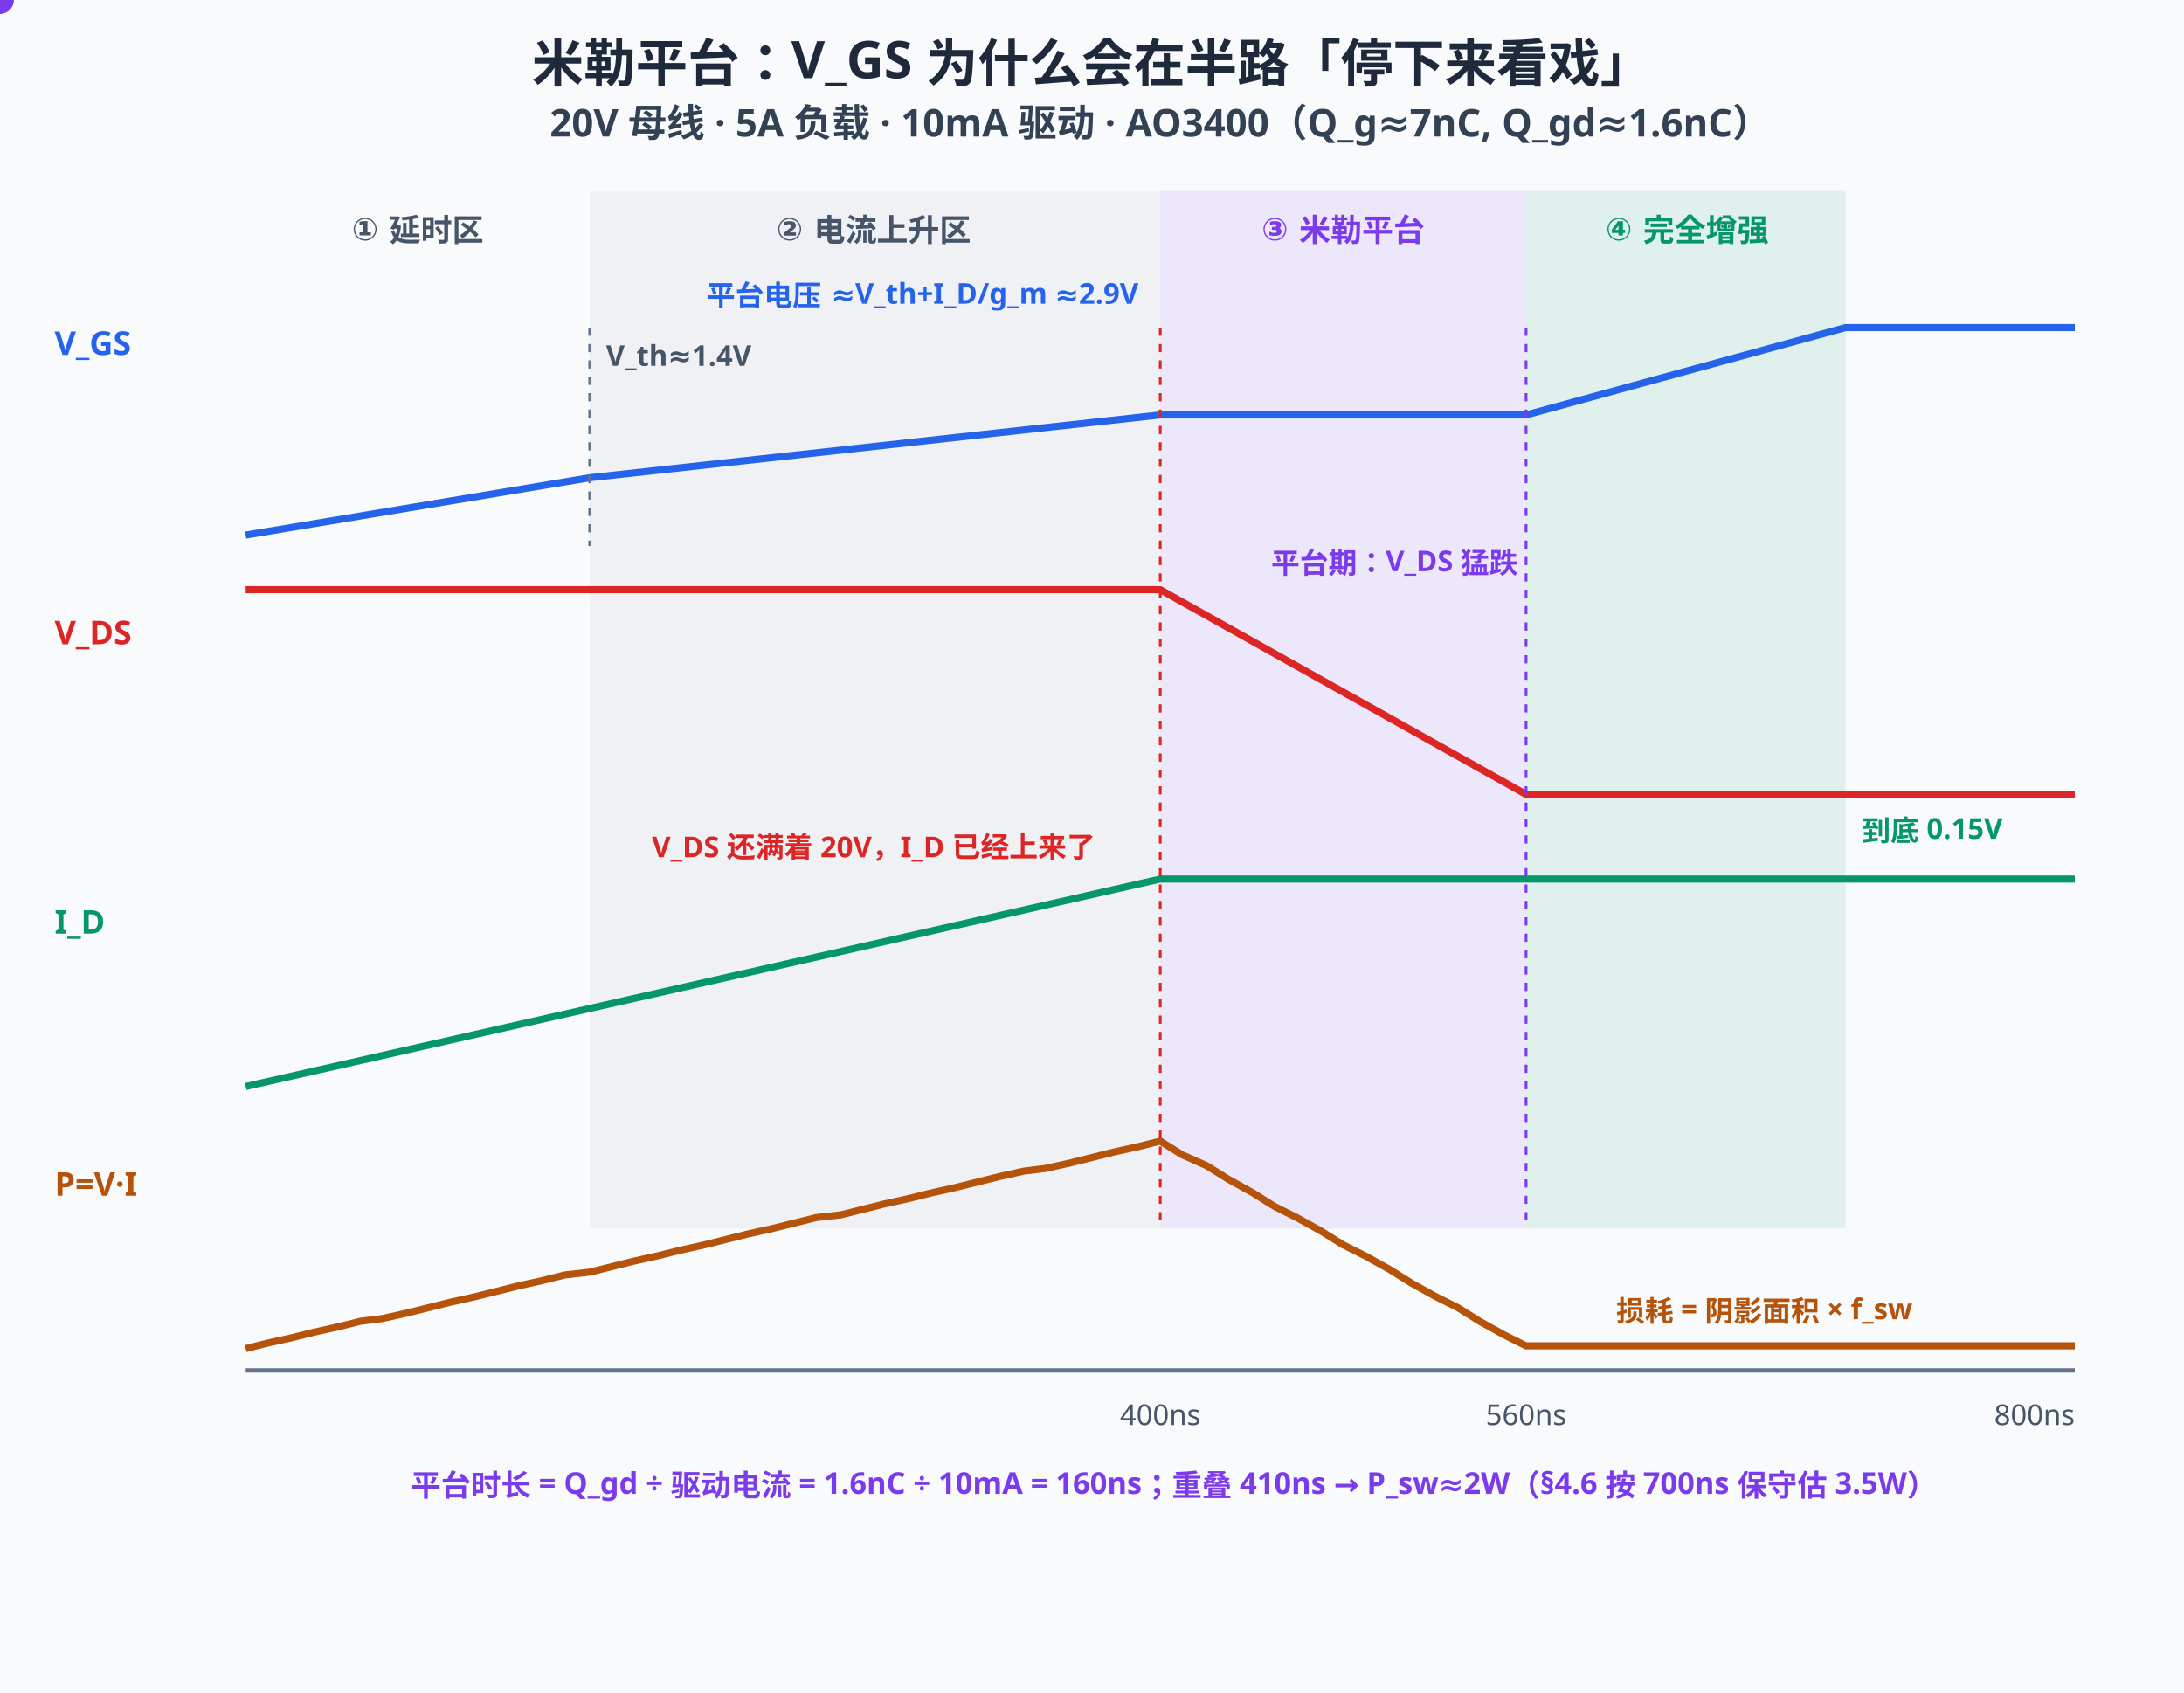
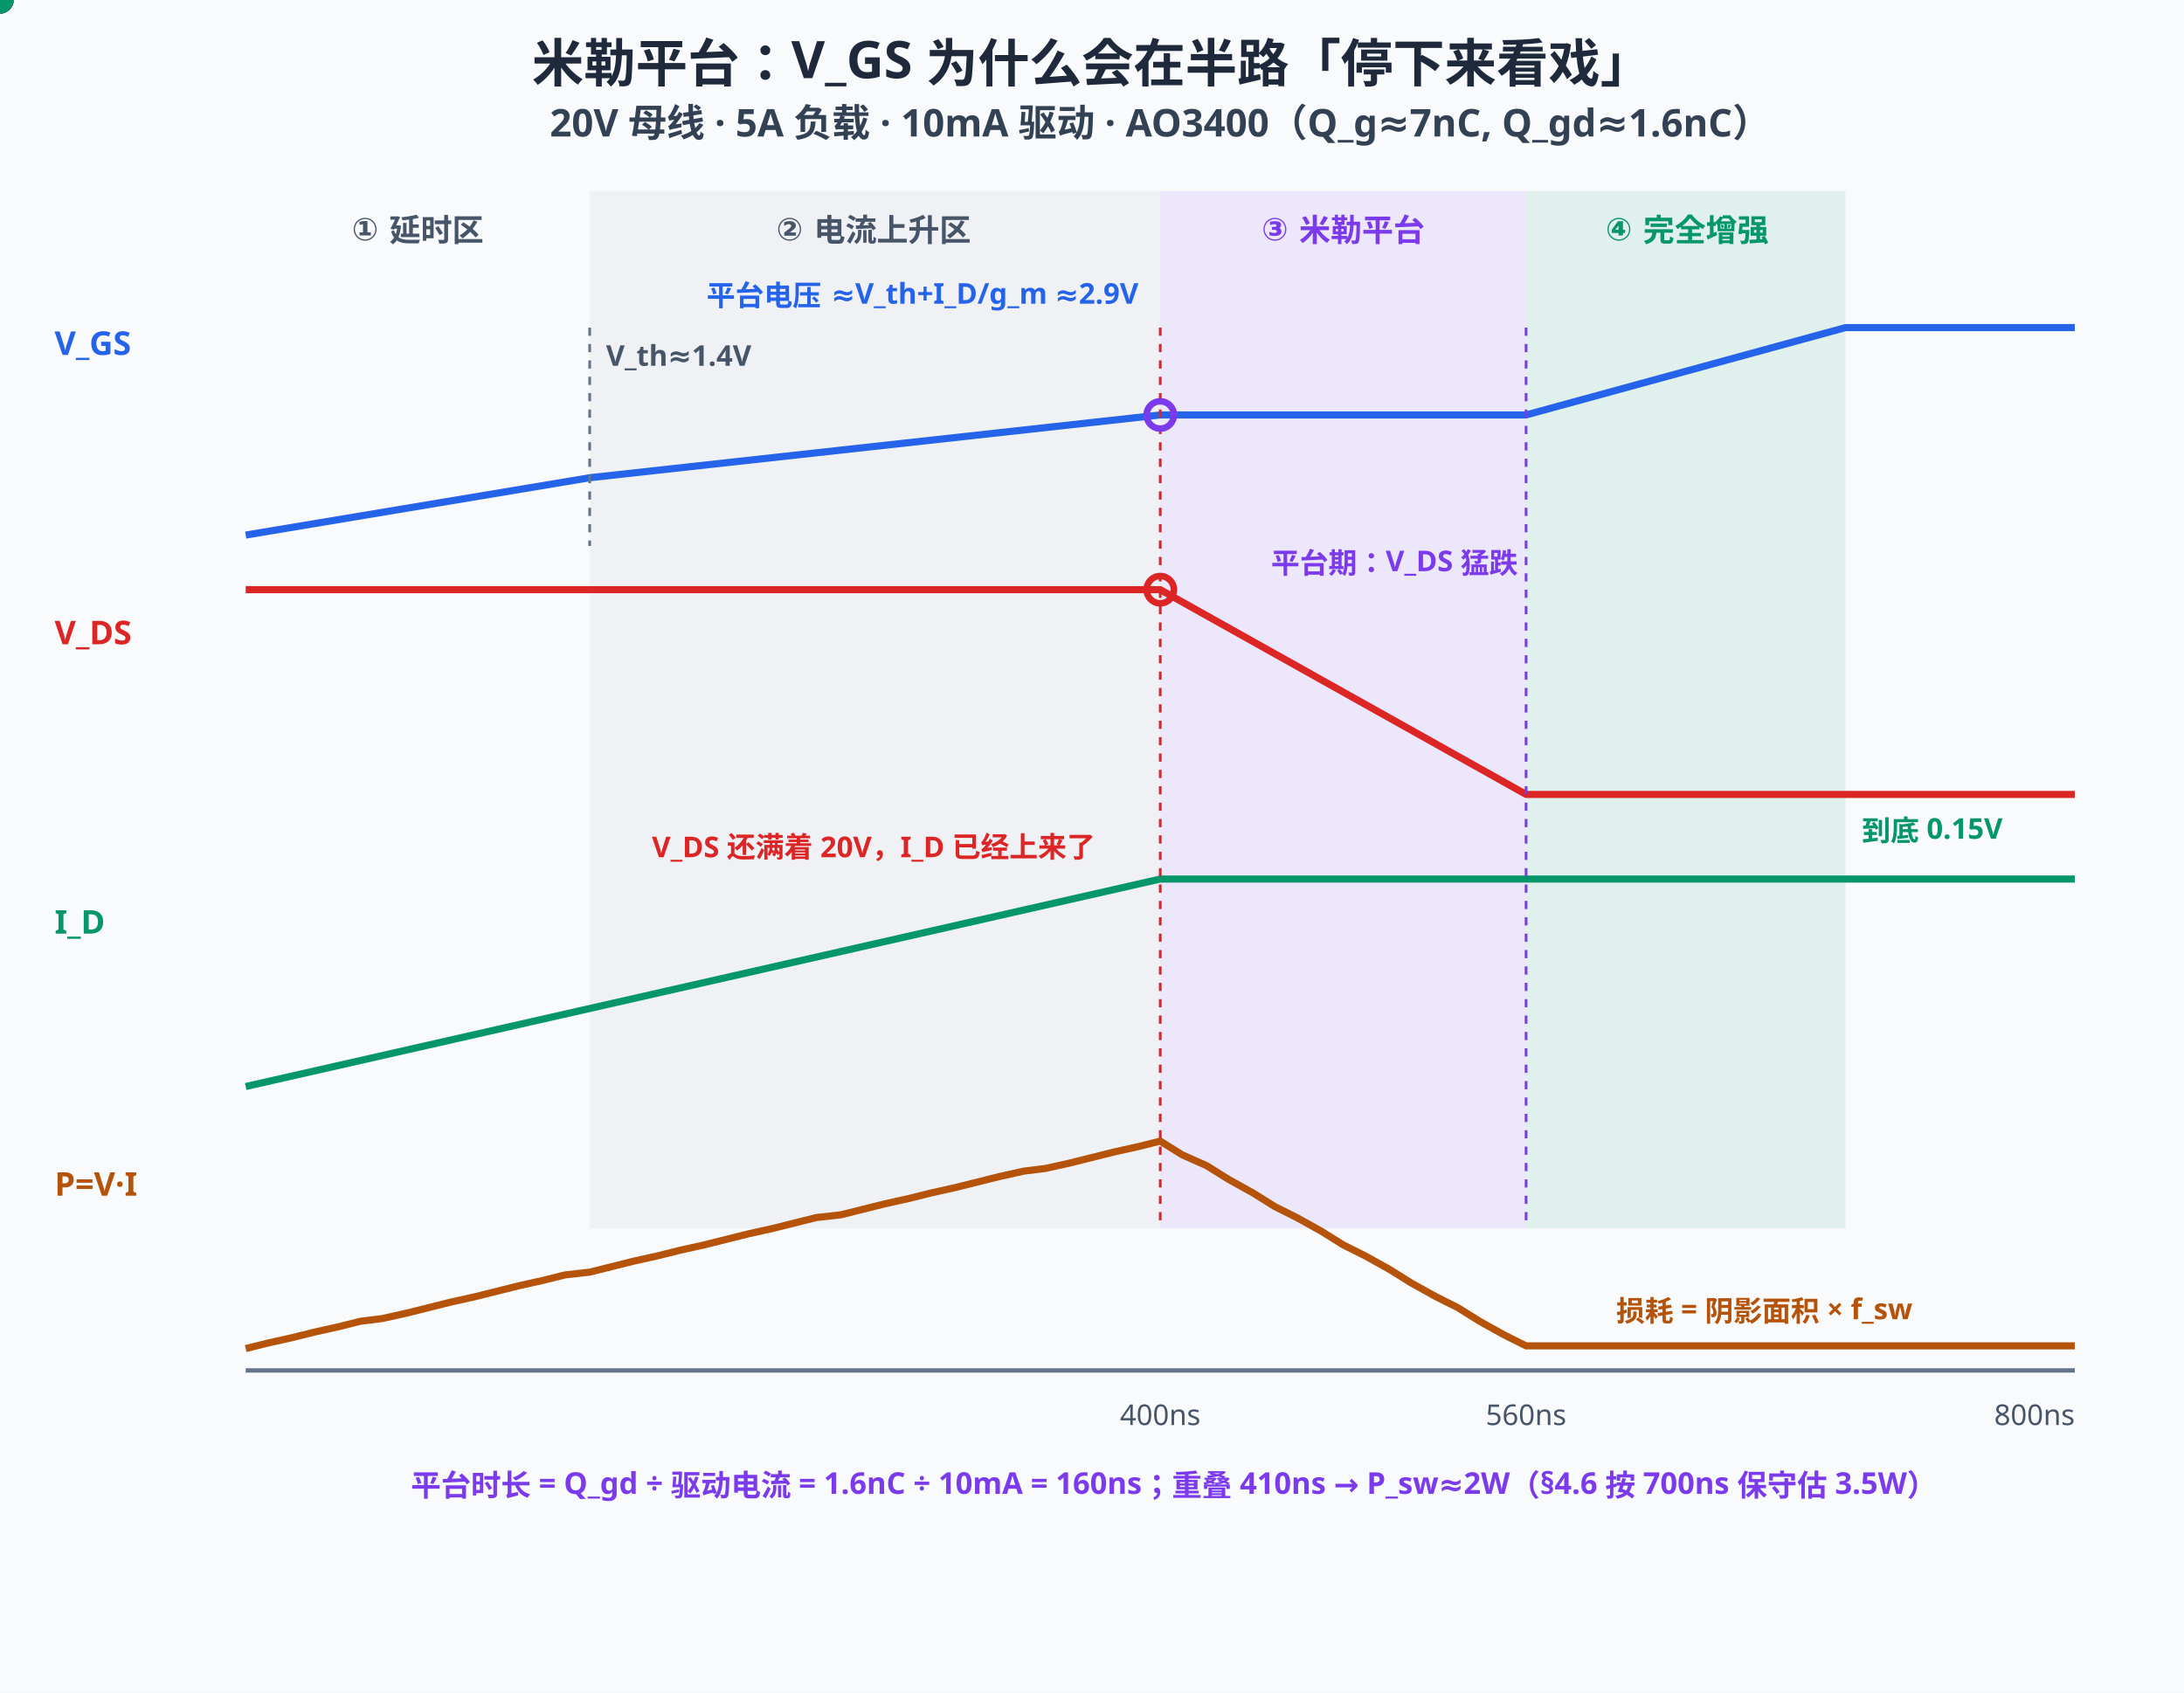
<svg xmlns="http://www.w3.org/2000/svg" width="800" height="620" viewBox="0 0 800 620">
  <rect width="800" height="620" fill="#f8fafc" />
  <style>
text{font-family:"Segoe UI","Microsoft YaHei",sans-serif;}
@media (prefers-color-scheme: dark){
rect[fill="#f8fafc"]{fill:#0f172a}
[fill="#1e293b"]{fill:#f1f5f9}[stroke="#1e293b"]{stroke:#f1f5f9}
[fill="#334155"]{fill:#e2e8f0}[stroke="#334155"]{stroke:#e2e8f0}
[fill="#475569"]{fill:#cbd5e1}[stroke="#475569"]{stroke:#cbd5e1}
[fill="#64748b"]{fill:#94a3b8}[stroke="#64748b"]{stroke:#94a3b8}
[fill="#dbeafe"]{fill:#1e3a8a}[fill="#eff6ff"]{fill:#172554}
[fill="#1d4ed8"]{fill:#60a5fa}[fill="#2563eb"]{fill:#60a5fa}[fill="#3b82f6"]{fill:#60a5fa}
[fill="#ecfdf5"]{fill:#022c22}[fill="#059669"]{fill:#34d399}[fill="#065f46"]{fill:#6ee7b7}[fill="#10b981"]{fill:#34d399}
[fill="#fffbeb"]{fill:#451a03}[fill="#b45309"]{fill:#fcd34d}[fill="#92400e"]{fill:#fcd34d}[fill="#f59e0b"]{fill:#fbbf24}
[fill="#fef2f2"]{fill:#450a0a}[fill="#dc2626"]{fill:#f87171}[fill="#991b1b"]{fill:#fca5a5}
[fill="#cbd5e1"]{fill:#334155}[stroke="#cbd5e1"]{stroke:#475569}
[fill="#ffffff"]{fill:#0f172a}[fill="#94a3b8"]{fill:#64748b}[stroke="#94a3b8"]{stroke:#64748b}
[fill="#7c3aed"]{fill:#a78bfa}[stroke="#7c3aed"]{stroke:#a78bfa}
}
</style>
  <text x="400" y="30" text-anchor="middle" font-size="19" font-weight="bold" fill="#1e293b">米勒平台：V_GS 为什么会在半路「停下来看戏」</text>
  <text x="425" y="50" text-anchor="middle" font-size="14" font-weight="bold" fill="#334155">20V 母线 · 5A 负载 · 10mA 驱动 · AO3400（Q_g≈7nC, Q_gd≈1.6nC）</text>
  <rect x="216" y="70" width="209" height="380" fill="#94a3b8" opacity="0.10" />
  <rect x="425" y="70" width="134" height="380" fill="#7c3aed" opacity="0.10" />
  <rect x="559" y="70" width="117" height="380" fill="#059669" opacity="0.10" />
  <text x="153" y="88" text-anchor="middle" font-size="11.5" font-weight="bold" fill="#475569">① 延时区</text>
  <text x="320" y="88" text-anchor="middle" font-size="11.5" font-weight="bold" fill="#475569">② 电流上升区</text>
  <text x="492" y="88" text-anchor="middle" font-size="11.5" font-weight="bold" fill="#7c3aed">③ 米勒平台</text>
  <text x="618" y="88" text-anchor="middle" font-size="11.5" font-weight="bold" fill="#059669">④ 完全增强</text>
  <text x="20" y="130" font-size="12" font-weight="bold" fill="#2563eb">V_GS</text>
  <text x="20" y="236" font-size="12" font-weight="bold" fill="#dc2626">V_DS</text>
  <text x="20" y="342" font-size="12" font-weight="bold" fill="#059669">I_D</text>
  <text x="20" y="438" font-size="12" font-weight="bold" fill="#b45309">P=V·I</text>
  <line x1="90" y1="502" x2="760" y2="502" stroke="#64748b" stroke-width="1.6" />
  <path d="M90,196 L216,175 L425,152 L559,152 L676,120 L760,120" fill="none" stroke="#2563eb" stroke-width="2.6" stroke-linejoin="round" />
  <path d="M90,216 L425,216 L559,291 L760,291" fill="none" stroke="#dc2626" stroke-width="2.6" stroke-linejoin="round" />
  <path d="M90,398 L425,322 L760,322" fill="none" stroke="#059669" stroke-width="2.6" stroke-linejoin="round" />
  <path d="M90,494 L98,492 L107,490 L115,488 L124,486 L132,484 L140,483 L149,481 L157,479 L165,477 L174,475 L182,473 L190,471 L199,469 L207,467 L216,466 L224,464 L232,462 L241,460 L249,458 L258,456 L266,454 L274,452 L283,450 L291,448 L299,446 L308,445 L316,443 L324,441 L333,439 L341,437 L350,435 L358,433 L366,431 L375,429 L383,428 L392,426 L400,424 L408,422 L417,420 L425,418 L433,423 L442,427 L450,432 L459,437 L467,442 L475,446 L484,451 L492,456 L500,460 L509,465 L517,470 L526,475 L534,479 L542,484 L551,489 L559,493 L567,493 L576,493 L584,493 L592,493 L601,493 L609,493 L618,493 L626,493 L634,493 L643,493 L651,493 L660,493 L668,493 L676,493 L685,493 L693,493 L701,493 L710,493 L718,493 L726,493 L735,493 L743,493 L752,493 L760,493" fill="none" stroke="#b45309" stroke-width="2.6" stroke-linejoin="round" />
  <line x1="425" y1="120" x2="425" y2="450" stroke="#dc2626" stroke-width="1" stroke-dasharray="3,3" />
  <line x1="559" y1="120" x2="559" y2="450" stroke="#7c3aed" stroke-width="1" stroke-dasharray="3,3" />
  <line x1="216" y1="120" x2="216" y2="200" stroke="#64748b" stroke-width="1" stroke-dasharray="3,3" />
  <text x="222" y="134" font-size="10.5" font-weight="bold" fill="#475569">V_th≈1.4V</text>
  <text x="417" y="112" text-anchor="end" font-size="10.5" font-weight="bold" fill="#2563eb">平台电压 ≈V_th+I_D/g_m ≈2.9V</text>
  <text x="682" y="308" font-size="10.5" font-weight="bold" fill="#059669">到底 0.15V</text>
  <text x="556" y="210" text-anchor="end" font-size="10.5" font-weight="bold" fill="#7c3aed">平台期：V_DS 猛跌</text>
  <text x="320" y="314" text-anchor="middle" font-size="10.5" font-weight="bold" fill="#dc2626">V_DS 还满着 20V，I_D 已经上来了</text>
  <text x="592" y="484" font-size="10.5" font-weight="bold" fill="#b45309">损耗 = 阴影面积 × f_sw</text>
  <circle r="5" fill="#2563eb">
    <animateMotion dur="10s" repeatCount="indefinite" keyPoints="0;0.35;0.35;1" keyTimes="0;0.18;0.62;1" path="M90,196 L216,175 L425,152 L559,152 L676,120 L760,120" />
  </circle>
  <circle r="5" fill="#dc2626">
    <animateMotion dur="10s" repeatCount="indefinite" keyPoints="0;0.35;0.35;1" keyTimes="0;0.18;0.62;1" path="M90,216 L425,216 L559,291 L760,291" />
  </circle>
  <circle r="5" fill="#7c3aed">
    <animateMotion dur="10s" repeatCount="indefinite" keyPoints="0;0.4;1" keyTimes="0;0.18;0.62" path="M174,84 L492,84 L492,152" />
  </circle>
  <text x="425" y="522" text-anchor="middle" font-size="10.5" fill="#475569">400ns</text>
  <text x="559" y="522" text-anchor="middle" font-size="10.5" fill="#475569">560ns</text>
  <text x="760" y="522" text-anchor="end" font-size="10.5" fill="#475569">800ns</text>
  <text x="430" y="548" text-anchor="middle" font-size="11" font-weight="bold" fill="#7c3aed">平台时长 = Q_gd ÷ 驱动电流 = 1.6nC ÷ 10mA = 160ns；重叠 410ns → P_sw≈2W（§4.6 按 700ns 保守估 3.5W）</text>
+   <circle cx="425" cy="152" r="5" fill="none" stroke="#7c3aed" stroke-width="2.4">
+     <animate attributeName="r" values="5;12;5" dur="1.6s" repeatCount="indefinite" />
+     <animate attributeName="opacity" values="0.95;0.2;0.95" dur="1.6s" repeatCount="indefinite" />
+   </circle>
+   <circle cx="425" cy="216" r="5" fill="none" stroke="#dc2626" stroke-width="2.4">
+     <animate attributeName="r" values="5;12;5" dur="1.6s" begin="-0.8s" repeatCount="indefinite" />
+     <animate attributeName="opacity" values="0.95;0.2;0.95" dur="1.6s" begin="-0.8s" repeatCount="indefinite" />
+   </circle>
+   <circle r="5" fill="#b45309">
+     <animateMotion dur="10s" begin="-0.7s" repeatCount="indefinite" path="M216,440 L559,440" />
+   </circle>
+   <circle r="5" fill="#059669">
+     <animateMotion dur="10s" begin="-1.4s" repeatCount="indefinite" path="M559,356 L760,356" />
+   </circle>
  <text x="400" y="584" text-anchor="middle" font-size="14.5" font-weight="bold" fill="#dc2626" opacity="0">① 前 400ns：栅极电流先填 C_GS，I_D 起来时 V_DS 还满着——最疼的一段<animate attributeName="opacity" values="0;1;1;0;0" keyTimes="0;0.03;0.2;0.25;1" dur="10s" repeatCount="indefinite" />
  </text>
  <text x="400" y="584" text-anchor="middle" font-size="14.5" font-weight="bold" fill="#7c3aed" opacity="0">② 平台期：驱动电流全被 C_GD 抽走，V_GS 被钉住，V_DS 一路雪崩下跌<animate attributeName="opacity" values="0;0;1;1;0;0" keyTimes="0;0.25;0.3;0.5;0.55;1" dur="10s" repeatCount="indefinite" />
  </text>
  <text x="400" y="584" text-anchor="middle" font-size="14.5" font-weight="bold" fill="#059669" opacity="0">③ 平台结束才是 R_DS(on) 生效的时刻：0.75W 导通损耗此刻才开始<animate attributeName="opacity" values="0;0;1;1;0;0" keyTimes="0;0.55;0.6;0.8;0.85;1" dur="10s" repeatCount="indefinite" />
  </text>
  <text x="400" y="584" text-anchor="middle" font-size="14.5" font-weight="bold" fill="#2563eb" opacity="0">④ 记住 Q_gd：它比 C_rss 更直接地告诉你「这管子开关有多肉」<animate attributeName="opacity" values="0;0;1;1" keyTimes="0;0.85;0.9;1" dur="10s" repeatCount="indefinite" />
  </text>
</svg>
